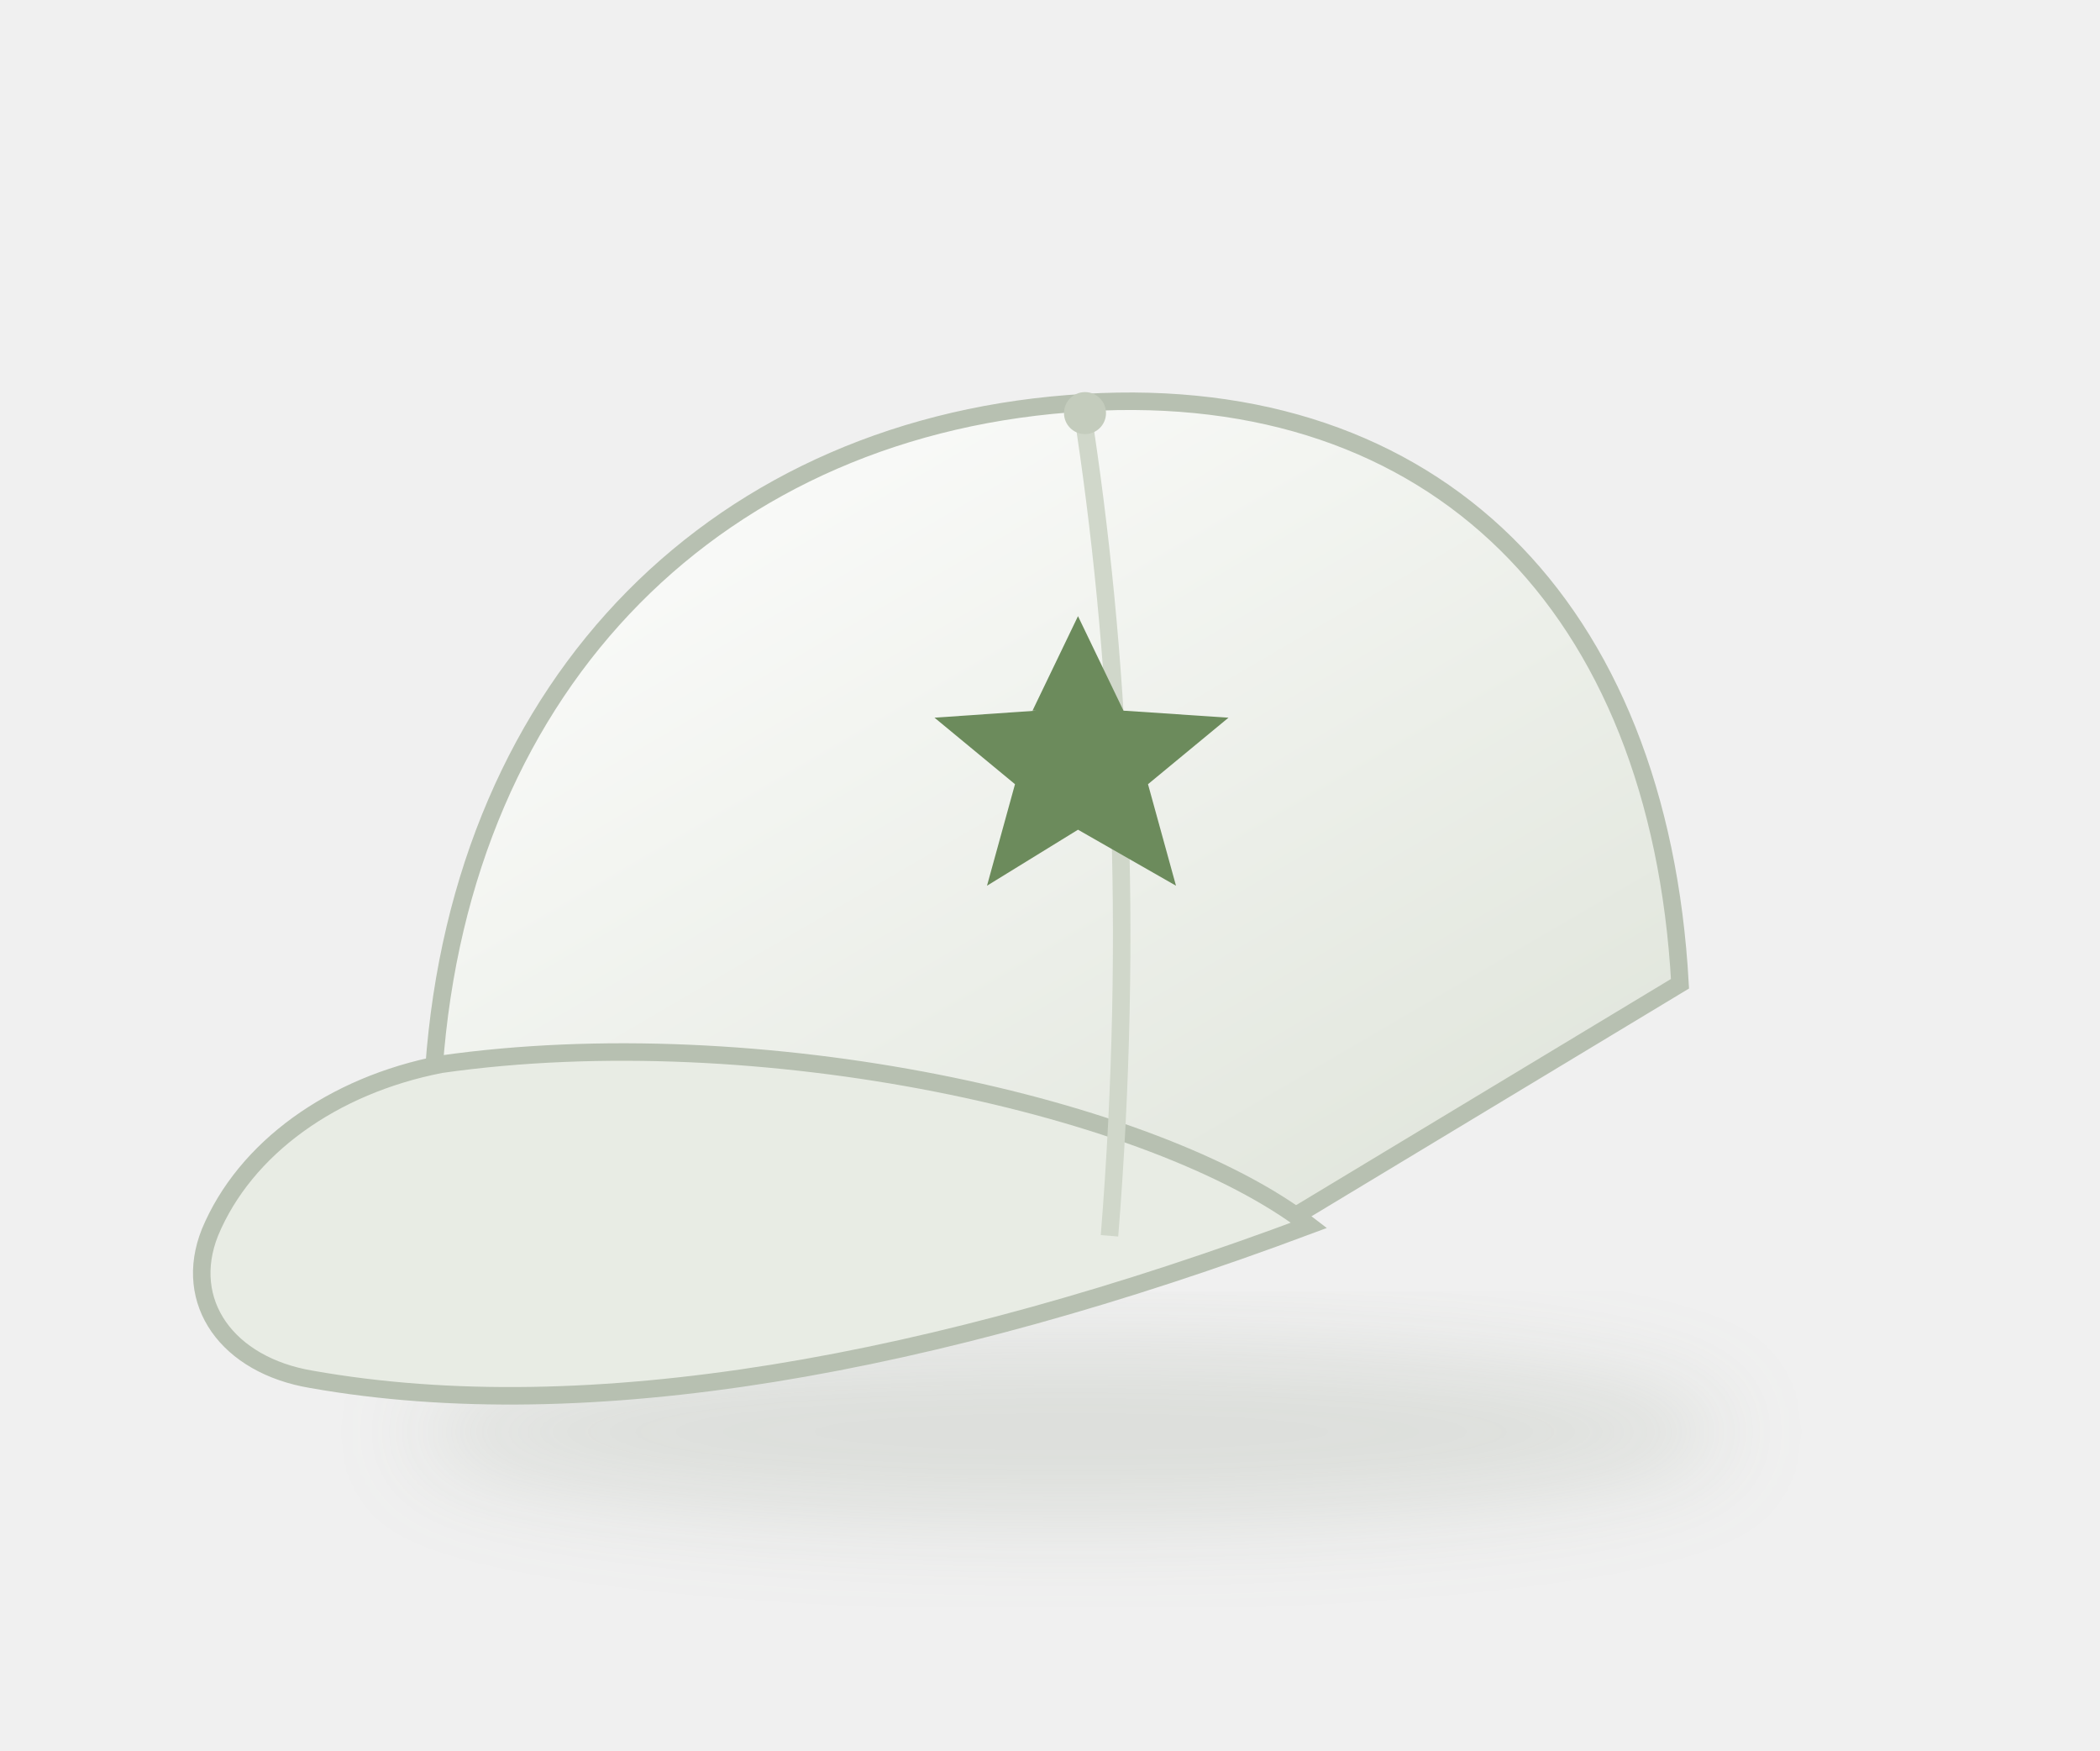
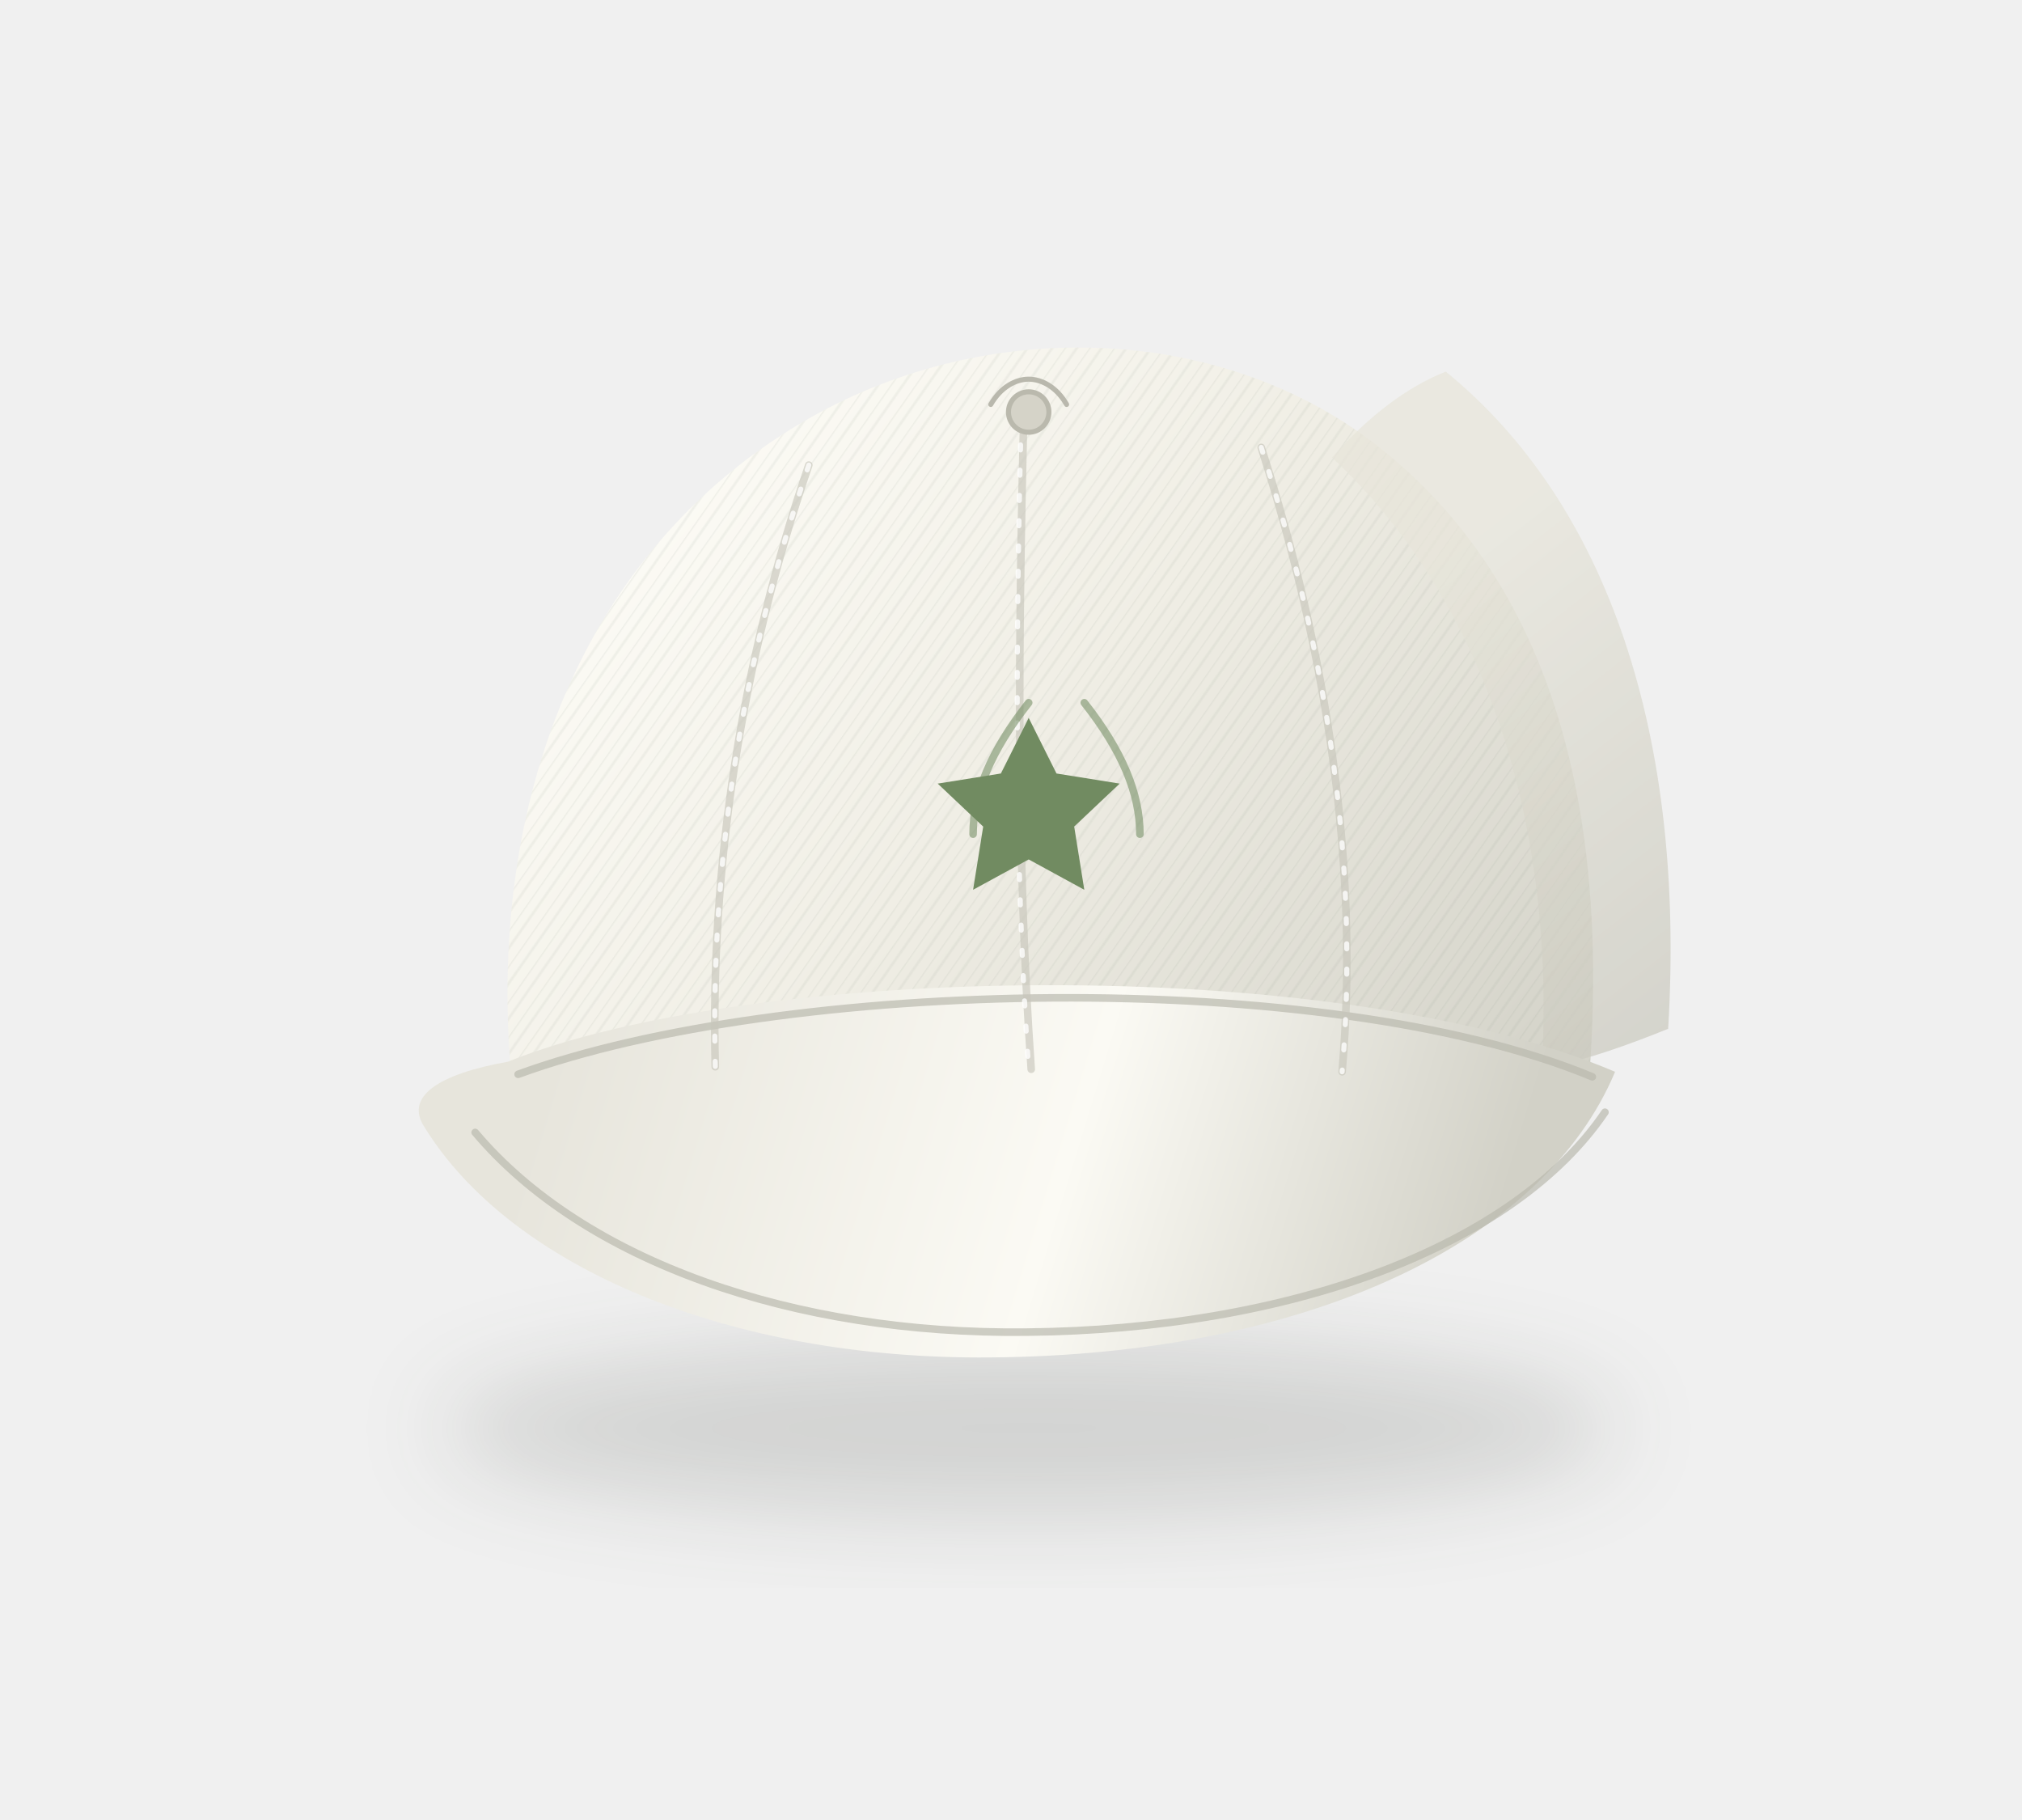
- <svg xmlns="http://www.w3.org/2000/svg" viewBox="0 0 600 500" role="img">
+ <svg xmlns="http://www.w3.org/2000/svg" viewBox="0 0 800 720" fill="none" role="img" aria-labelledby="title">
  <defs>
-     <linearGradient id="cap" x1="0" y1="0" x2="0.85" y2="1">
-       <stop offset="0" stop-color="#fff" />
-       <stop offset="1" stop-color="#dfe4da" />
+     <linearGradient id="crown" x1="227" y1="168" x2="568" y2="466" gradientUnits="userSpaceOnUse">
+       <stop stop-color="#fffef9" />
+       <stop offset=".48" stop-color="#f0eee5" />
+       <stop offset="1" stop-color="#d5d4ca" />
    </linearGradient>
-     <filter id="shadow" x="-30%" y="-30%" width="160%" height="180%">
-       <feGaussianBlur stdDeviation="13" />
+     <linearGradient id="bill" x1="223" y1="405" x2="583" y2="515" gradientUnits="userSpaceOnUse">
+       <stop stop-color="#e7e5dc" />
+       <stop offset=".55" stop-color="#fbfaf4" />
+       <stop offset="1" stop-color="#d2d1c7" />
+     </linearGradient>
+     <linearGradient id="side" x1="526" y1="254" x2="656" y2="421" gradientUnits="userSpaceOnUse">
+       <stop stop-color="#e7e5da" />
+       <stop offset="1" stop-color="#c9c8bd" />
+     </linearGradient>
+     <filter id="shadow" x="96" y="498" width="620" height="130" color-interpolation-filters="sRGB" filterUnits="userSpaceOnUse">
+       <feGaussianBlur stdDeviation="18" />
    </filter>
+     <pattern id="weave" width="8" height="8" patternTransform="rotate(35)" patternUnits="userSpaceOnUse">
+       <path d="M0 0v8M4 0v8" stroke="#8f9188" stroke-opacity=".09" />
+     </pattern>
+     <clipPath id="crownClip">
+       <path d="M202 423c-9-112 32-209 119-258 71-40 164-37 226 13 61 49 90 130 82 245-103 44-289 59-427 0Z" />
+     </clipPath>
  </defs>
-   <ellipse cx="306" cy="409" rx="188" ry="25" fill="#72816b" opacity=".16" filter="url(#shadow)" />
-   <path d="M124 305c8-111 82-184 186-190 100-6 164 58 170 166l-126 76-230 5Z" fill="url(#cap)" stroke="#b7c0b1" stroke-width="5" />
-   <path d="M126 304c-31 6-56 24-66 48-8 20 5 38 29 42 79 14 178-4 285-44-44-34-157-59-248-46Z" fill="#e8ece4" stroke="#b7c0b1" stroke-width="5" />
-   <path d="M309 116c11 70 15 150 8 237" fill="none" stroke="#d0d7ca" stroke-width="5" />
-   <path d="m295 203 13-27 13 27 30 2-23 19 8 29-28-16-26 16 8-29-23-19 29-2Z" fill="#6c8b5c" />
-   <circle cx="310" cy="118" r="6" fill="#c4ccbd" />
+   <ellipse cx="407" cy="565" fill="#343a32" opacity=".16" filter="url(#shadow)" rx="233" ry="35" />
+   <path d="M202 423c-9-112 32-209 119-258 71-40 164-37 226 13 61 49 90 130 82 245-103 44-289 59-427 0Z" fill="url(#crown)" />
+   <path d="M202 423c-9-112 32-209 119-258 71-40 164-37 226 13 61 49 90 130 82 245-103 44-289 59-427 0Z" fill="url(#weave)" clip-path="url(#crownClip)" />
+   <path d="M527 181c57 53 89 139 83 242 19-4 35-10 50-16 7-116-24-208-88-260-15 6-30 17-45 34Z" fill="url(#side)" opacity=".72" />
+   <path d="M201 420c94-38 325-44 438 4-28 67-121 112-247 113-104 1-190-36-224-91-8-12 5-21 33-26Z" fill="url(#bill)" />
+   <path d="M205 425c104-38 319-43 425 1M188 448c43 51 126 80 218 79 105-1 193-34 229-87" stroke="#b9b8ad" stroke-linecap="round" stroke-width="3" opacity=".68" />
+   <path d="M405 166c-2 86-3 171 3 257M320 184c-27 79-39 159-37 238M499 177c26 81 39 166 32 247" stroke="#c7c6bb" stroke-linecap="round" stroke-width="3" opacity=".65" />
+   <path d="M404 166c-2 86-3 171 3 257M320 184c-27 79-39 159-37 238M499 177c26 81 39 166 32 247" stroke="#fff" stroke-dasharray="2 8" stroke-linecap="round" stroke-width="2" opacity=".78" />
+   <path d="m407 284 11 22 25 4-18 17 4 25-22-12-22 12 4-25-18-17 25-4 11-22Z" fill="#718b61" />
+   <path d="M407 278c-15 19-22 36-22 52m44-52c15 19 22 36 22 52" stroke="#718b61" stroke-linecap="round" stroke-width="3" opacity=".56" />
+   <circle cx="407" cy="163" r="8" fill="#d5d3c8" stroke="#bab9ad" stroke-width="2" />
+   <path d="M392 160c4-7 10-10 15-10s11 3 15 10" stroke="#b9b8ad" stroke-linecap="round" stroke-width="2" />
</svg>
